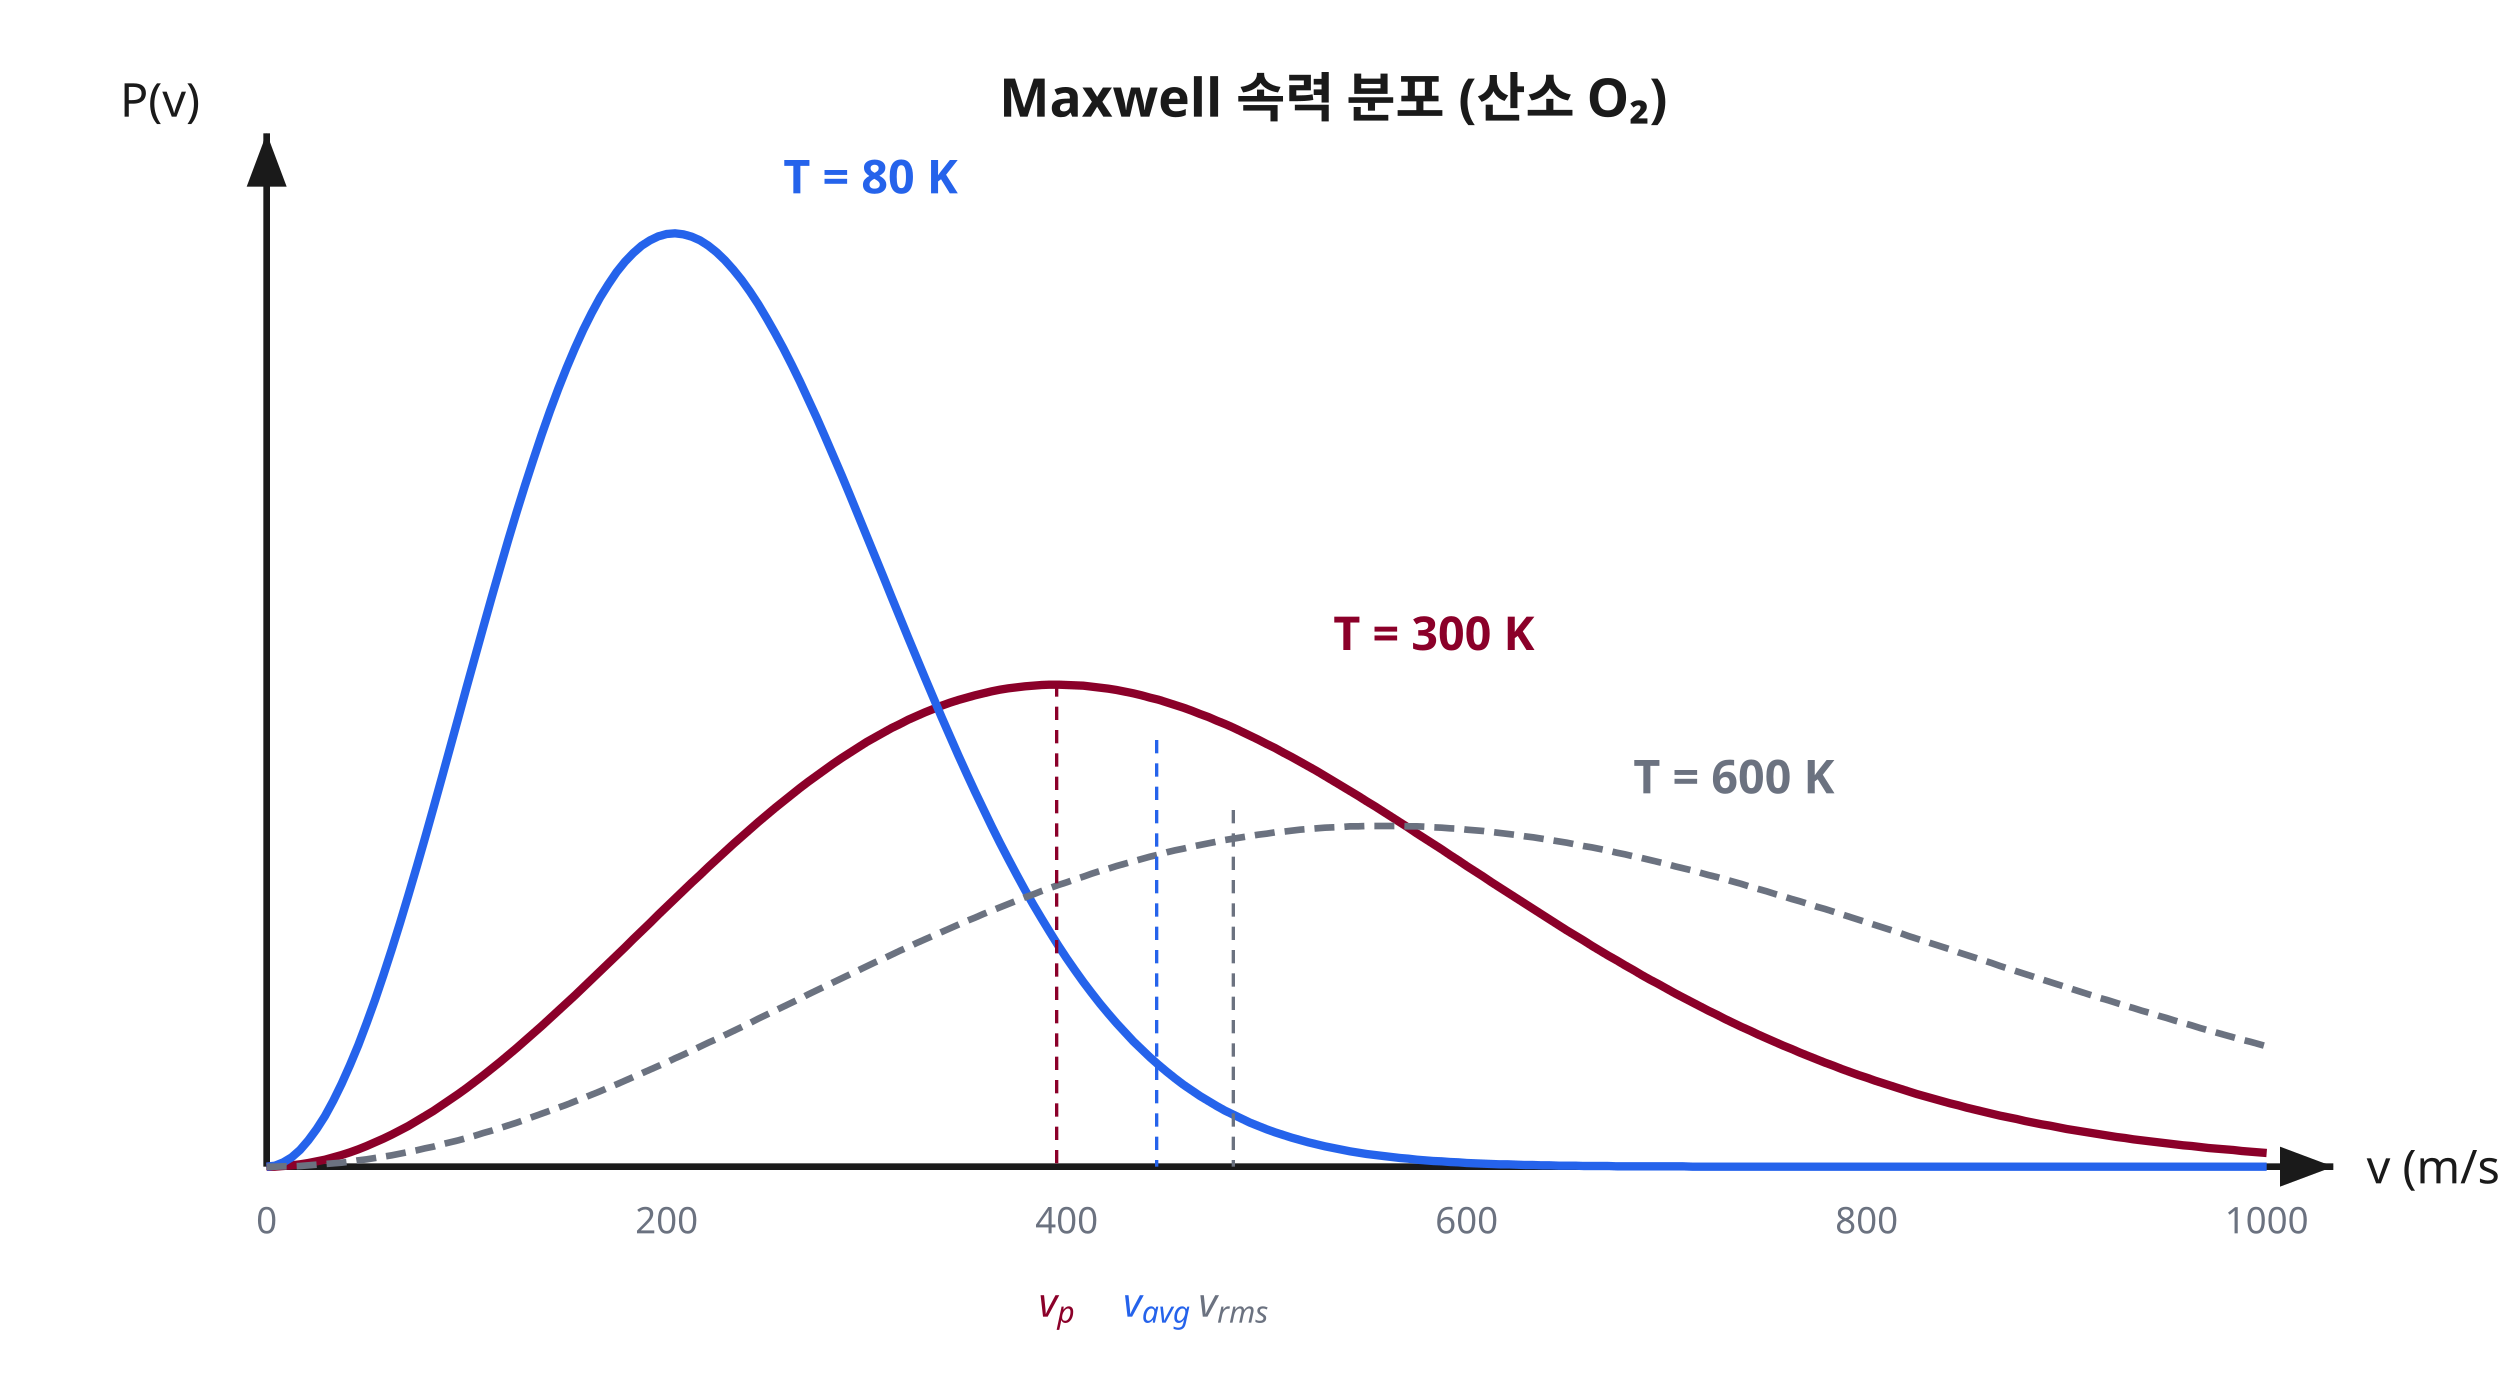
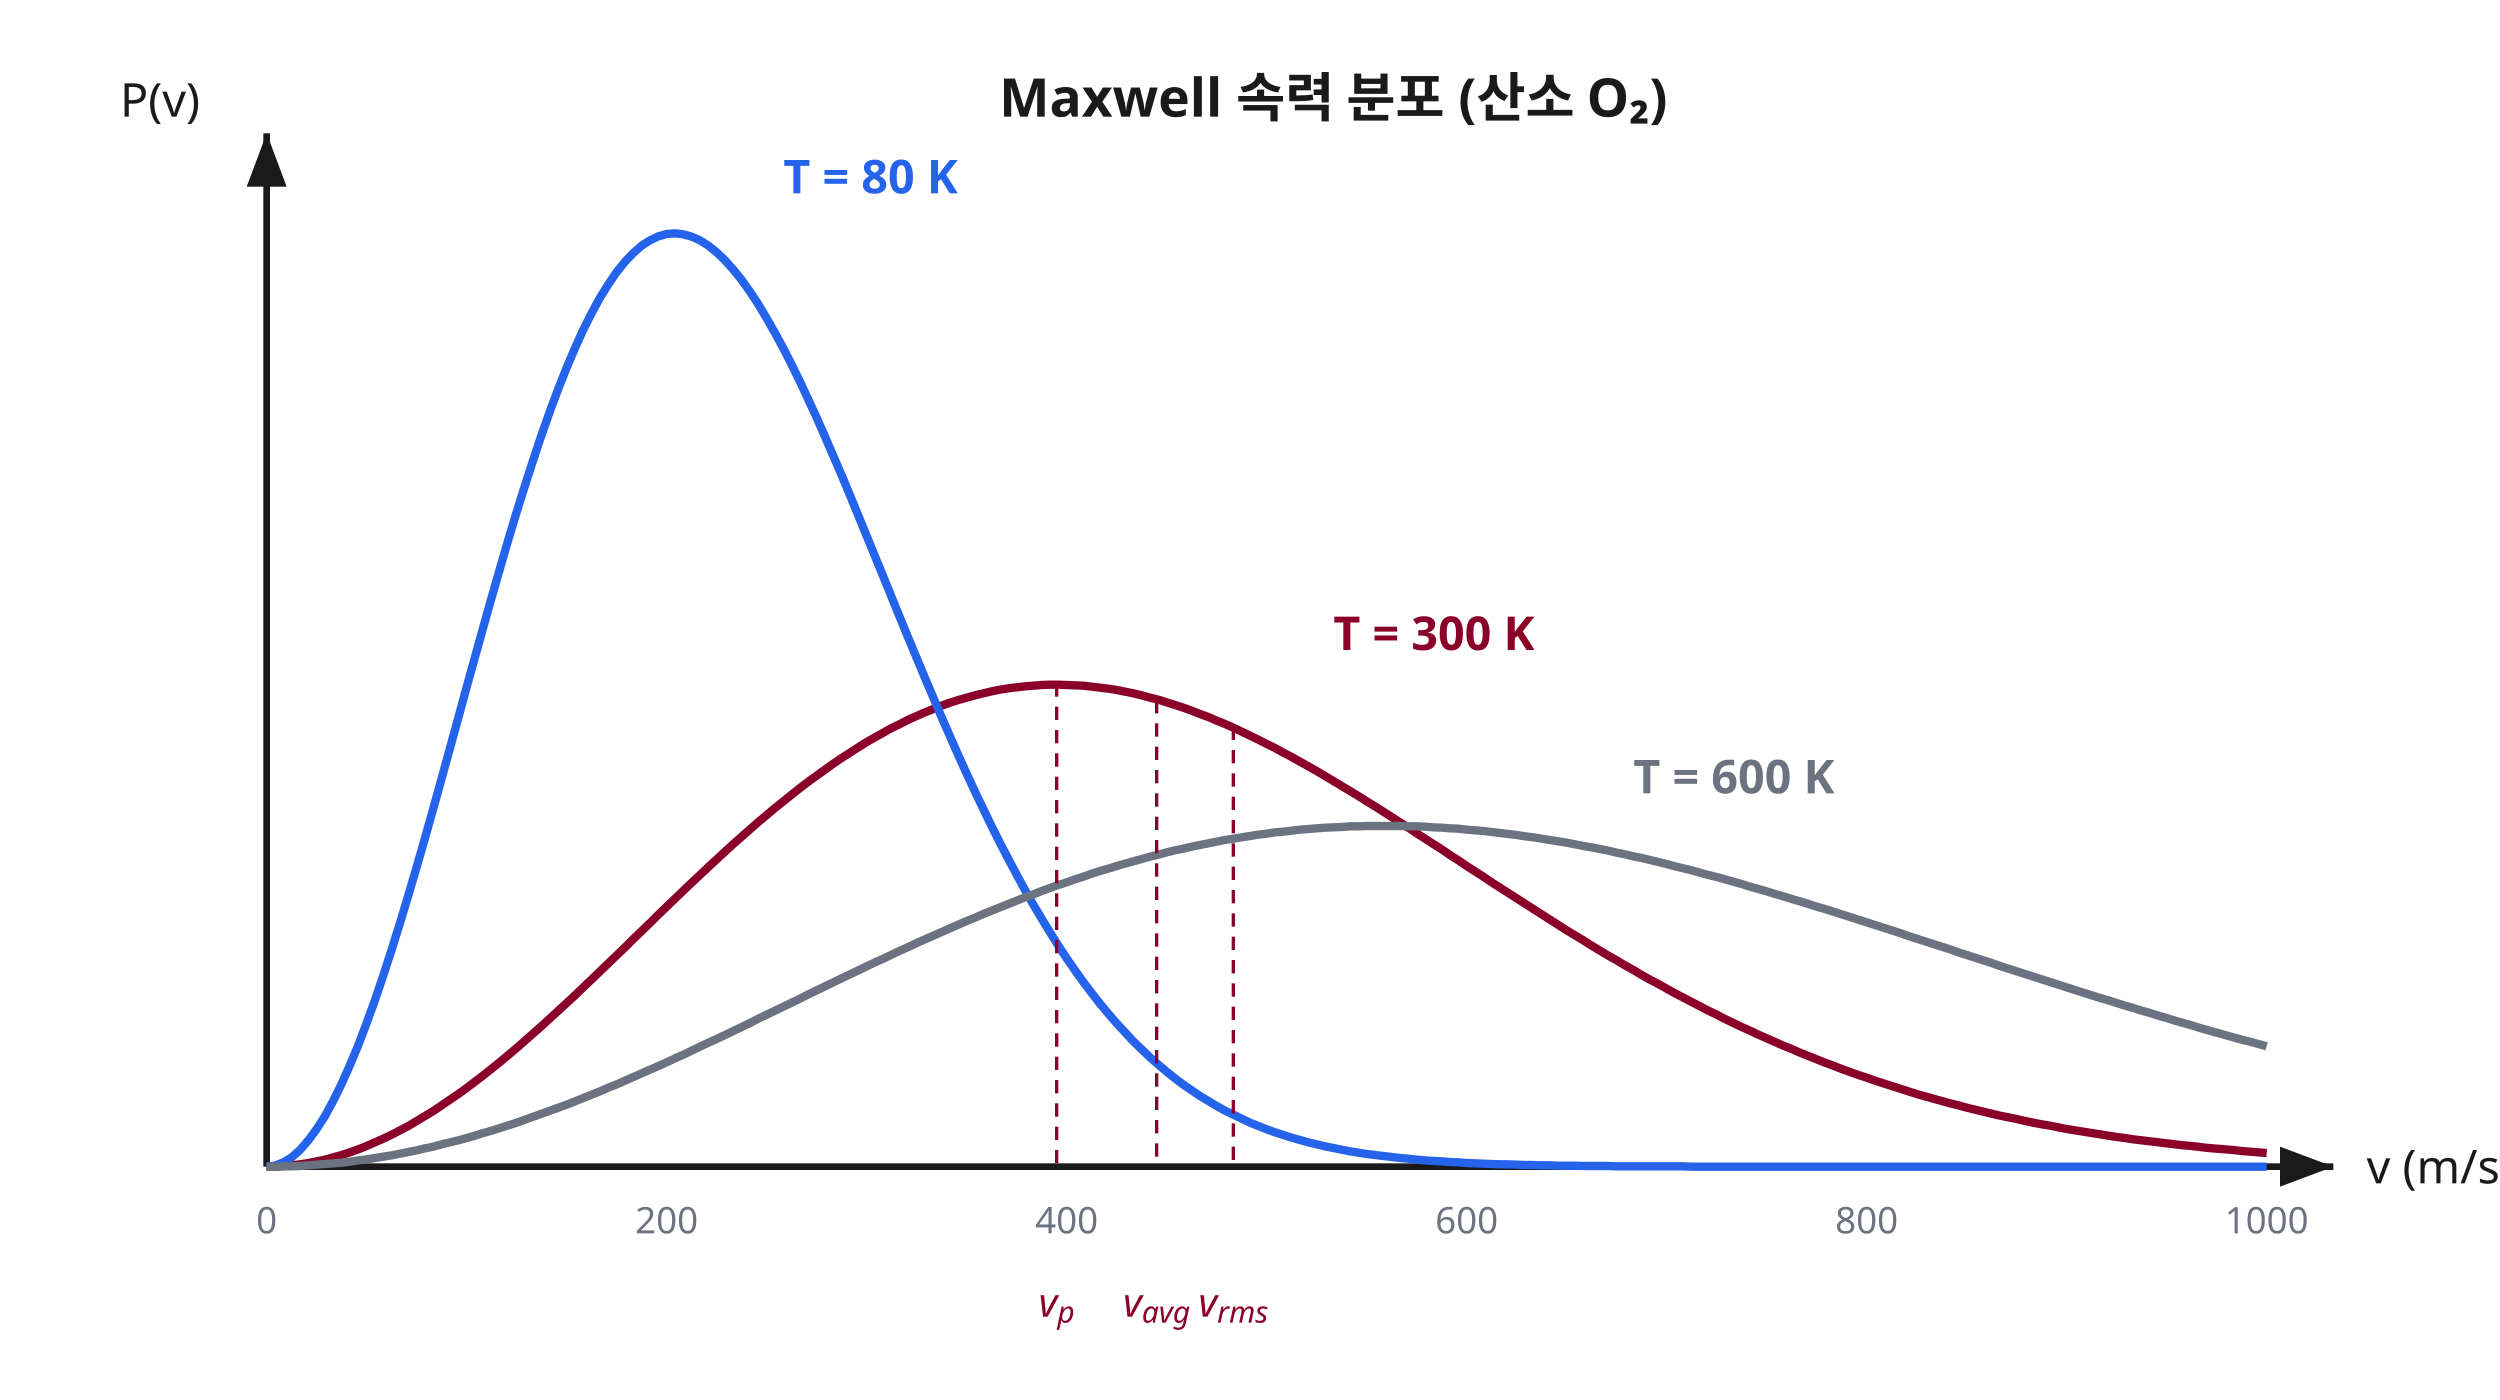
<svg xmlns="http://www.w3.org/2000/svg" viewBox="0 0 750 420" font-family="sans-serif">
  <defs>
    <marker id="axArrow" markerWidth="8" markerHeight="6" refX="8" refY="3" orient="auto">
      <polygon points="0 0, 8 3, 0 6" fill="#1a1a1a" />
    </marker>
  </defs>
  <line x1="80" y1="350" x2="700" y2="350" stroke="#1a1a1a" stroke-width="2" marker-end="url(#axArrow)" />
  <line x1="80" y1="350" x2="80" y2="40" stroke="#1a1a1a" stroke-width="2" marker-end="url(#axArrow)" />
  <text x="710" y="355" font-size="14" fill="#1a1a1a">v (m/s)</text>
  <text x="60" y="35" font-size="14" fill="#1a1a1a" text-anchor="end">P(v)</text>
  <text x="80" y="370" font-size="11" fill="#6B7280" text-anchor="middle">0</text>
  <text x="200" y="370" font-size="11" fill="#6B7280" text-anchor="middle">200</text>
  <text x="320" y="370" font-size="11" fill="#6B7280" text-anchor="middle">400</text>
  <text x="440" y="370" font-size="11" fill="#6B7280" text-anchor="middle">600</text>
  <text x="560" y="370" font-size="11" fill="#6B7280" text-anchor="middle">800</text>
  <text x="680" y="370" font-size="11" fill="#6B7280" text-anchor="middle">1000</text>
  <path d="M 80.0,350.0 L 82.5,350.0 L 85.0,349.8 L 87.5,349.6 L 90.0,349.3 L 92.5,348.9 L 95.0,348.4 L 97.5,347.9 L 100.0,347.2 L 102.5,346.5 L 105.0,345.7 L 107.5,344.8 L 110.0,343.8 L 112.5,342.7 L 115.0,341.6 L 117.5,340.4 L 120.0,339.1 L 122.5,337.8 L 125.0,336.3 L 127.5,334.8 L 130.0,333.3 L 132.5,331.6 L 135.0,329.9 L 137.5,328.2 L 140.0,326.4 L 142.5,324.5 L 145.0,322.6 L 147.5,320.6 L 150.0,318.6 L 152.5,316.5 L 155.0,314.4 L 157.5,312.2 L 160.0,310.0 L 162.5,307.8 L 165.0,305.5 L 167.5,303.2 L 170.0,300.9 L 172.5,298.6 L 175.0,296.2 L 177.5,293.8 L 180.0,291.4 L 182.5,289.0 L 185.0,286.6 L 187.5,284.2 L 190.0,281.7 L 192.5,279.3 L 195.0,276.9 L 197.5,274.4 L 200.0,272.0 L 202.5,269.6 L 205.0,267.2 L 207.5,264.8 L 210.0,262.5 L 212.5,260.1 L 215.0,257.8 L 217.5,255.5 L 220.0,253.2 L 222.5,251.0 L 225.0,248.8 L 227.5,246.6 L 230.0,244.5 L 232.5,242.4 L 235.0,240.4 L 237.5,238.4 L 240.0,236.4 L 242.5,234.5 L 245.0,232.7 L 247.5,230.9 L 250.0,229.1 L 252.5,227.4 L 255.0,225.8 L 257.5,224.2 L 260.0,222.6 L 262.5,221.2 L 265.0,219.8 L 267.5,218.4 L 270.0,217.2 L 272.5,215.9 L 275.0,214.8 L 277.5,213.7 L 280.0,212.7 L 282.5,211.7 L 285.0,210.8 L 287.5,210.0 L 290.0,209.3 L 292.5,208.6 L 295.0,208.0 L 297.5,207.4 L 300.0,206.9 L 302.5,206.5 L 305.0,206.2 L 307.5,205.9 L 310.0,205.7 L 312.5,205.5 L 315.0,205.4 L 317.5,205.4 L 320.0,205.5 L 322.5,205.6 L 325.0,205.7 L 327.5,206.0 L 330.0,206.3 L 332.5,206.6 L 335.0,207.0 L 337.5,207.5 L 340.0,208.0 L 342.5,208.6 L 345.0,209.3 L 347.5,209.9 L 350.0,210.7 L 352.5,211.5 L 355.0,212.3 L 357.5,213.2 L 360.0,214.2 L 362.5,215.1 L 365.0,216.2 L 367.5,217.2 L 370.0,218.3 L 372.5,219.5 L 375.0,220.7 L 377.5,221.9 L 380.0,223.2 L 382.5,224.4 L 385.0,225.8 L 387.5,227.1 L 390.0,228.5 L 392.5,229.9 L 395.0,231.3 L 397.5,232.8 L 400.0,234.3 L 402.5,235.8 L 405.0,237.3 L 407.5,238.8 L 410.0,240.4 L 412.5,241.9 L 415.0,243.5 L 417.5,245.1 L 420.0,246.7 L 422.5,248.3 L 425.0,250.0 L 427.5,251.6 L 430.0,253.2 L 432.5,254.8 L 435.0,256.5 L 437.5,258.1 L 440.0,259.8 L 442.5,261.4 L 445.0,263.0 L 447.5,264.7 L 450.0,266.3 L 452.5,267.9 L 455.0,269.5 L 457.5,271.1 L 460.0,272.7 L 462.5,274.3 L 465.0,275.9 L 467.5,277.5 L 470.0,279.1 L 472.5,280.6 L 475.0,282.1 L 477.5,283.7 L 480.0,285.2 L 482.5,286.7 L 485.0,288.1 L 487.5,289.6 L 490.0,291.0 L 492.5,292.5 L 495.0,293.9 L 497.5,295.2 L 500.0,296.6 L 502.5,298.0 L 505.0,299.3 L 507.5,300.6 L 510.0,301.9 L 512.5,303.2 L 515.0,304.4 L 517.5,305.7 L 520.0,306.9 L 522.5,308.1 L 525.0,309.2 L 527.5,310.4 L 530.0,311.5 L 532.5,312.6 L 535.0,313.7 L 537.5,314.7 L 540.0,315.8 L 542.5,316.8 L 545.0,317.8 L 547.5,318.8 L 550.0,319.7 L 552.5,320.7 L 555.0,321.6 L 557.5,322.5 L 560.0,323.3 L 562.5,324.2 L 565.0,325.0 L 567.5,325.8 L 570.0,326.6 L 572.5,327.4 L 575.0,328.2 L 577.5,328.9 L 580.0,329.6 L 582.5,330.3 L 585.0,331.0 L 587.5,331.6 L 590.0,332.3 L 592.5,332.9 L 595.0,333.5 L 597.5,334.1 L 600.0,334.7 L 602.5,335.2 L 605.0,335.7 L 607.5,336.3 L 610.0,336.8 L 612.5,337.3 L 615.0,337.7 L 617.5,338.2 L 620.0,338.7 L 622.5,339.1 L 625.0,339.5 L 627.5,339.9 L 630.0,340.3 L 632.5,340.7 L 635.0,341.1 L 637.5,341.4 L 640.0,341.8 L 642.5,342.1 L 645.0,342.4 L 647.5,342.7 L 650.0,343.0 L 652.5,343.3 L 655.0,343.6 L 657.5,343.8 L 660.0,344.1 L 662.5,344.4 L 665.0,344.6 L 667.5,344.8 L 670.0,345.0 L 672.5,345.3 L 675.0,345.5 L 677.5,345.7 L 680.0,345.9" fill="none" stroke="#8B0029" stroke-width="2.5" />
  <path d="M 80.0,350.0 L 82.5,349.7 L 85.0,348.7 L 87.5,347.2 L 90.0,345.0 L 92.5,342.1 L 95.0,338.7 L 97.5,334.8 L 100.0,330.2 L 102.5,325.1 L 105.0,319.5 L 107.5,313.5 L 110.0,306.9 L 112.5,300.0 L 115.0,292.6 L 117.5,284.9 L 120.0,276.9 L 122.5,268.6 L 125.0,260.1 L 127.5,251.4 L 130.0,242.5 L 132.5,233.5 L 135.0,224.4 L 137.5,215.3 L 140.0,206.1 L 142.5,197.1 L 145.0,188.1 L 147.5,179.2 L 150.0,170.5 L 152.5,161.9 L 155.0,153.6 L 157.5,145.6 L 160.0,137.9 L 162.5,130.4 L 165.0,123.3 L 167.5,116.6 L 170.0,110.3 L 172.5,104.4 L 175.0,98.9 L 177.5,93.9 L 180.0,89.3 L 182.5,85.3 L 185.0,81.6 L 187.5,78.5 L 190.0,75.9 L 192.5,73.7 L 195.0,72.1 L 197.5,70.9 L 200.0,70.2 L 202.5,70.0 L 205.0,70.3 L 207.5,71.0 L 210.0,72.1 L 212.5,73.7 L 215.0,75.7 L 217.5,78.1 L 220.0,80.9 L 222.5,84.0 L 225.0,87.5 L 227.5,91.3 L 230.0,95.5 L 232.5,99.9 L 235.0,104.5 L 237.5,109.4 L 240.0,114.5 L 242.5,119.9 L 245.0,125.3 L 247.5,131.0 L 250.0,136.8 L 252.5,142.6 L 255.0,148.6 L 257.5,154.7 L 260.0,160.8 L 262.5,166.9 L 265.0,173.0 L 267.5,179.2 L 270.0,185.3 L 272.5,191.4 L 275.0,197.4 L 277.5,203.4 L 280.0,209.3 L 282.5,215.2 L 285.0,220.9 L 287.5,226.6 L 290.0,232.1 L 292.5,237.5 L 295.0,242.7 L 297.5,247.9 L 300.0,252.9 L 302.5,257.7 L 305.0,262.4 L 307.5,267.0 L 310.0,271.4 L 312.5,275.6 L 315.0,279.7 L 317.5,283.7 L 320.0,287.5 L 322.5,291.1 L 325.0,294.6 L 327.5,297.9 L 330.0,301.1 L 332.5,304.1 L 335.0,307.0 L 337.5,309.7 L 340.0,312.4 L 342.5,314.8 L 345.0,317.2 L 347.5,319.4 L 350.0,321.5 L 352.5,323.5 L 355.0,325.4 L 357.5,327.1 L 360.0,328.8 L 362.5,330.3 L 365.0,331.8 L 367.5,333.2 L 370.0,334.4 L 372.5,335.6 L 375.0,336.8 L 377.5,337.8 L 380.0,338.8 L 382.5,339.7 L 385.0,340.5 L 387.5,341.3 L 390.0,342.0 L 392.5,342.7 L 395.0,343.3 L 397.5,343.9 L 400.0,344.4 L 402.5,344.9 L 405.0,345.4 L 407.5,345.8 L 410.0,346.2 L 412.5,346.5 L 415.0,346.8 L 417.5,347.1 L 420.0,347.4 L 422.5,347.6 L 425.0,347.9 L 427.5,348.1 L 430.0,348.3 L 432.5,348.4 L 435.0,348.6 L 437.5,348.7 L 440.0,348.9 L 442.5,349.0 L 445.0,349.1 L 447.5,349.2 L 450.0,349.3 L 452.5,349.3 L 455.0,349.4 L 457.5,349.5 L 460.0,349.5 L 462.5,349.6 L 465.0,349.6 L 467.5,349.7 L 470.0,349.7 L 472.5,349.7 L 475.0,349.8 L 477.5,349.8 L 480.0,349.8 L 482.5,349.8 L 485.0,349.9 L 487.5,349.9 L 490.0,349.9 L 492.5,349.9 L 495.0,349.9 L 497.5,349.9 L 500.0,349.9 L 502.5,349.9 L 505.0,349.9 L 507.5,350.0 L 510.0,350.0 L 512.5,350.0 L 515.0,350.0 L 517.5,350.0 L 520.0,350.0 L 522.5,350.0 L 525.0,350.0 L 527.5,350.0 L 530.0,350.0 L 532.5,350.0 L 535.0,350.0 L 537.5,350.0 L 540.0,350.0 L 542.5,350.0 L 545.0,350.0 L 547.5,350.0 L 550.0,350.0 L 552.5,350.0 L 555.0,350.0 L 557.5,350.0 L 560.0,350.0 L 562.5,350.0 L 565.0,350.0 L 567.5,350.0 L 570.0,350.0 L 572.5,350.0 L 575.0,350.0 L 577.5,350.0 L 580.0,350.0 L 582.5,350.0 L 585.0,350.0 L 587.5,350.0 L 590.0,350.0 L 592.5,350.0 L 595.0,350.0 L 597.5,350.0 L 600.0,350.0 L 602.5,350.0 L 605.0,350.0 L 607.5,350.0 L 610.0,350.0 L 612.5,350.0 L 615.0,350.0 L 617.5,350.0 L 620.0,350.0 L 622.5,350.0 L 625.0,350.0 L 627.5,350.0 L 630.0,350.0 L 632.5,350.0 L 635.0,350.0 L 637.5,350.0 L 640.0,350.0 L 642.5,350.0 L 645.0,350.0 L 647.5,350.0 L 650.0,350.0 L 652.5,350.0 L 655.0,350.0 L 657.5,350.0 L 660.0,350.0 L 662.5,350.0 L 665.0,350.0 L 667.5,350.0 L 670.0,350.0 L 672.5,350.0 L 675.0,350.0 L 677.5,350.0 L 680.0,350.0" fill="none" stroke="#2563EB" stroke-width="2.5" />
-   <path d="M 80.0,350.0 L 82.5,350.0 L 85.0,349.9 L 87.5,349.9 L 90.0,349.8 L 92.5,349.6 L 95.0,349.4 L 97.5,349.2 L 100.0,349.0 L 102.5,348.8 L 105.0,348.5 L 107.5,348.1 L 110.0,347.8 L 112.5,347.4 L 115.0,347.0 L 117.5,346.6 L 120.0,346.1 L 122.5,345.6 L 125.0,345.1 L 127.5,344.5 L 130.0,344.0 L 132.5,343.3 L 135.0,342.7 L 137.5,342.1 L 140.0,341.4 L 142.5,340.7 L 145.0,339.9 L 147.5,339.2 L 150.0,338.4 L 152.5,337.6 L 155.0,336.8 L 157.5,335.9 L 160.0,335.0 L 162.5,334.1 L 165.0,333.2 L 167.5,332.3 L 170.0,331.4 L 172.5,330.4 L 175.0,329.4 L 177.5,328.4 L 180.0,327.4 L 182.5,326.3 L 185.0,325.3 L 187.5,324.2 L 190.0,323.1 L 192.5,322.0 L 195.0,320.9 L 197.5,319.8 L 200.0,318.7 L 202.5,317.5 L 205.0,316.4 L 207.5,315.2 L 210.0,314.0 L 212.5,312.8 L 215.0,311.7 L 217.5,310.5 L 220.0,309.3 L 222.5,308.1 L 225.0,306.9 L 227.5,305.6 L 230.0,304.4 L 232.5,303.2 L 235.0,302.0 L 237.5,300.8 L 240.0,299.6 L 242.5,298.3 L 245.0,297.1 L 247.5,295.9 L 250.0,294.7 L 252.5,293.5 L 255.0,292.3 L 257.5,291.1 L 260.0,289.9 L 262.5,288.7 L 265.0,287.6 L 267.5,286.4 L 270.0,285.2 L 272.5,284.1 L 275.0,282.9 L 277.5,281.8 L 280.0,280.7 L 282.5,279.6 L 285.0,278.5 L 287.5,277.4 L 290.0,276.3 L 292.5,275.3 L 295.0,274.2 L 297.5,273.2 L 300.0,272.2 L 302.5,271.2 L 305.0,270.2 L 307.5,269.2 L 310.0,268.3 L 312.5,267.3 L 315.0,266.4 L 317.5,265.5 L 320.0,264.7 L 322.5,263.8 L 325.0,263.0 L 327.5,262.1 L 330.0,261.3 L 332.5,260.6 L 335.0,259.8 L 337.5,259.1 L 340.0,258.4 L 342.5,257.7 L 345.0,257.0 L 347.5,256.4 L 350.0,255.7 L 352.5,255.1 L 355.0,254.6 L 357.5,254.0 L 360.0,253.5 L 362.5,253.0 L 365.0,252.5 L 367.5,252.0 L 370.0,251.6 L 372.5,251.2 L 375.0,250.8 L 377.5,250.4 L 380.0,250.1 L 382.5,249.7 L 385.0,249.5 L 387.5,249.2 L 390.0,248.9 L 392.5,248.7 L 395.0,248.5 L 397.5,248.3 L 400.0,248.2 L 402.5,248.1 L 405.0,247.9 L 407.5,247.9 L 410.0,247.8 L 412.5,247.8 L 415.0,247.8 L 417.5,247.8 L 420.0,247.8 L 422.5,247.9 L 425.0,247.9 L 427.5,248.0 L 430.0,248.2 L 432.5,248.3 L 435.0,248.5 L 437.5,248.6 L 440.0,248.9 L 442.5,249.1 L 445.0,249.3 L 447.5,249.6 L 450.0,249.9 L 452.5,250.2 L 455.0,250.5 L 457.5,250.9 L 460.0,251.2 L 462.5,251.6 L 465.0,252.0 L 467.5,252.4 L 470.0,252.8 L 472.5,253.3 L 475.0,253.8 L 477.5,254.2 L 480.0,254.7 L 482.5,255.2 L 485.0,255.8 L 487.5,256.3 L 490.0,256.9 L 492.5,257.4 L 495.0,258.0 L 497.5,258.6 L 500.0,259.2 L 502.5,259.9 L 505.0,260.5 L 507.5,261.1 L 510.0,261.8 L 512.5,262.5 L 515.0,263.1 L 517.5,263.8 L 520.0,264.5 L 522.5,265.2 L 525.0,266.0 L 527.5,266.7 L 530.0,267.4 L 532.5,268.2 L 535.0,268.9 L 537.5,269.7 L 540.0,270.4 L 542.5,271.2 L 545.0,272.0 L 547.5,272.7 L 550.0,273.5 L 552.5,274.3 L 555.0,275.1 L 557.5,275.9 L 560.0,276.7 L 562.5,277.5 L 565.0,278.3 L 567.5,279.1 L 570.0,279.9 L 572.5,280.8 L 575.0,281.6 L 577.5,282.4 L 580.0,283.2 L 582.5,284.0 L 585.0,284.8 L 587.5,285.7 L 590.0,286.5 L 592.5,287.3 L 595.0,288.1 L 597.5,288.9 L 600.0,289.8 L 602.5,290.6 L 605.0,291.4 L 607.5,292.2 L 610.0,293.0 L 612.5,293.8 L 615.0,294.6 L 617.5,295.4 L 620.0,296.2 L 622.5,297.0 L 625.0,297.8 L 627.5,298.6 L 630.0,299.4 L 632.5,300.1 L 635.0,300.9 L 637.5,301.7 L 640.0,302.4 L 642.5,303.2 L 645.0,303.9 L 647.5,304.7 L 650.0,305.4 L 652.5,306.2 L 655.0,306.9 L 657.5,307.6 L 660.0,308.4 L 662.5,309.1 L 665.0,309.8 L 667.5,310.5 L 670.0,311.2 L 672.5,311.9 L 675.0,312.5 L 677.5,313.2 L 680.0,313.9" fill="none" stroke="#6B7280" stroke-width="2" stroke-dasharray="6 3" />
+   <path d="M 80.0,350.0 L 82.5,350.0 L 85.0,349.9 L 87.5,349.9 L 90.0,349.8 L 92.5,349.6 L 95.0,349.4 L 97.5,349.2 L 100.0,349.0 L 102.5,348.8 L 105.0,348.5 L 107.5,348.1 L 110.0,347.8 L 112.5,347.4 L 115.0,347.0 L 117.5,346.6 L 120.0,346.1 L 122.5,345.6 L 125.0,345.1 L 127.5,344.5 L 130.0,344.0 L 132.5,343.3 L 135.0,342.7 L 137.5,342.1 L 140.0,341.4 L 142.5,340.7 L 145.0,339.9 L 147.5,339.2 L 150.0,338.4 L 152.5,337.6 L 155.0,336.8 L 157.5,335.9 L 160.0,335.0 L 162.5,334.1 L 165.0,333.2 L 167.5,332.3 L 170.0,331.4 L 172.5,330.4 L 175.0,329.4 L 177.5,328.4 L 180.0,327.4 L 182.5,326.3 L 185.0,325.3 L 187.5,324.2 L 190.0,323.1 L 192.5,322.0 L 195.0,320.9 L 197.5,319.8 L 200.0,318.7 L 202.5,317.5 L 205.0,316.4 L 207.5,315.2 L 210.0,314.0 L 212.5,312.8 L 215.0,311.7 L 217.5,310.5 L 220.0,309.3 L 222.5,308.1 L 225.0,306.9 L 227.5,305.6 L 230.0,304.4 L 232.5,303.2 L 235.0,302.0 L 237.5,300.8 L 240.0,299.6 L 242.5,298.3 L 245.0,297.1 L 247.5,295.9 L 250.0,294.7 L 252.5,293.5 L 255.0,292.3 L 257.5,291.1 L 260.0,289.9 L 262.5,288.7 L 265.0,287.6 L 267.5,286.4 L 270.0,285.2 L 272.5,284.1 L 275.0,282.9 L 277.5,281.8 L 280.0,280.7 L 282.5,279.6 L 285.0,278.5 L 287.5,277.4 L 290.0,276.3 L 292.5,275.3 L 295.0,274.2 L 297.5,273.2 L 300.0,272.2 L 302.5,271.2 L 305.0,270.2 L 307.5,269.2 L 310.0,268.3 L 312.5,267.3 L 315.0,266.4 L 317.5,265.5 L 320.0,264.7 L 322.5,263.8 L 325.0,263.0 L 327.5,262.1 L 330.0,261.3 L 332.5,260.6 L 335.0,259.8 L 337.5,259.1 L 340.0,258.4 L 342.5,257.7 L 345.0,257.0 L 347.5,256.4 L 350.0,255.7 L 352.5,255.1 L 355.0,254.6 L 357.5,254.0 L 360.0,253.5 L 362.5,253.0 L 365.0,252.5 L 367.5,252.0 L 370.0,251.6 L 372.5,251.2 L 375.0,250.8 L 377.5,250.4 L 380.0,250.1 L 382.5,249.7 L 385.0,249.5 L 387.5,249.2 L 390.0,248.9 L 392.5,248.7 L 395.0,248.5 L 397.5,248.3 L 400.0,248.2 L 402.5,248.1 L 405.0,247.9 L 407.5,247.9 L 410.0,247.8 L 412.5,247.8 L 415.0,247.8 L 417.5,247.8 L 420.0,247.8 L 422.5,247.9 L 425.0,247.9 L 427.5,248.0 L 430.0,248.2 L 432.5,248.3 L 435.0,248.5 L 437.5,248.6 L 440.0,248.9 L 442.5,249.1 L 445.0,249.3 L 447.5,249.6 L 450.0,249.9 L 452.5,250.2 L 455.0,250.5 L 457.5,250.9 L 460.0,251.2 L 462.5,251.6 L 465.0,252.0 L 467.5,252.4 L 470.0,252.8 L 472.5,253.3 L 475.0,253.8 L 477.5,254.2 L 480.0,254.7 L 482.5,255.2 L 485.0,255.8 L 487.5,256.3 L 490.0,256.9 L 492.5,257.4 L 495.0,258.0 L 497.5,258.6 L 500.0,259.2 L 502.5,259.9 L 505.0,260.5 L 507.5,261.1 L 510.0,261.8 L 512.5,262.5 L 515.0,263.1 L 517.5,263.8 L 520.0,264.5 L 522.5,265.2 L 525.0,266.0 L 527.5,266.7 L 530.0,267.4 L 532.5,268.2 L 535.0,268.9 L 537.5,269.7 L 540.0,270.4 L 542.5,271.2 L 545.0,272.0 L 547.5,272.7 L 550.0,273.5 L 552.5,274.3 L 555.0,275.1 L 557.5,275.9 L 560.0,276.7 L 562.5,277.5 L 565.0,278.3 L 567.5,279.1 L 570.0,279.9 L 572.5,280.8 L 575.0,281.6 L 577.5,282.4 L 580.0,283.2 L 582.5,284.0 L 585.0,284.8 L 587.5,285.7 L 590.0,286.5 L 592.5,287.3 L 595.0,288.1 L 597.5,288.9 L 600.0,289.8 L 602.5,290.6 L 605.0,291.4 L 607.5,292.2 L 610.0,293.0 L 612.5,293.8 L 615.0,294.6 L 617.5,295.4 L 620.0,296.2 L 622.5,297.0 L 625.0,297.8 L 627.5,298.6 L 630.0,299.4 L 632.5,300.1 L 635.0,300.9 L 637.5,301.7 L 640.0,302.4 L 642.5,303.2 L 645.0,303.9 L 647.5,304.7 L 650.0,305.4 L 652.5,306.2 L 655.0,306.9 L 657.5,307.6 L 660.0,308.4 L 662.5,309.1 L 665.0,309.8 L 667.5,310.5 L 670.0,311.2 L 672.5,311.9 L 675.0,312.5 L 677.5,313.2 L 680.0,313.9" fill="none" stroke="#6B7280" stroke-width="2.5" />
  <text x="400" y="195" font-size="14" font-weight="bold" fill="#8B0029">T = 300 K</text>
  <text x="235" y="58" font-size="14" font-weight="bold" fill="#2563EB">T = 80 K</text>
  <text x="490" y="238" font-size="14" font-weight="bold" fill="#6B7280">T = 600 K</text>
  <line x1="317" y1="205" x2="317" y2="350" stroke="#8B0029" stroke-width="1" stroke-dasharray="4 3" />
  <text x="317" y="395" font-size="12" fill="#8B0029" text-anchor="middle" font-style="italic">v<tspan font-size="9" baseline-shift="sub">p</tspan>
  </text>
-   <line x1="347" y1="222" x2="347" y2="350" stroke="#2563EB" stroke-width="1" stroke-dasharray="4 3" />
-   <text x="347" y="395" font-size="12" fill="#2563EB" text-anchor="middle" font-style="italic">v<tspan font-size="9" baseline-shift="sub">avg</tspan>
+   <line x1="347" y1="210" x2="347" y2="350" stroke="#8B0029" stroke-width="1" stroke-dasharray="4 3" />
+   <text x="347" y="395" font-size="12" fill="#8B0029" text-anchor="middle" font-style="italic">v<tspan font-size="9" baseline-shift="sub">avg</tspan>
  </text>
-   <line x1="370" y1="243" x2="370" y2="350" stroke="#6B7280" stroke-width="1" stroke-dasharray="4 3" />
-   <text x="370" y="395" font-size="12" fill="#6B7280" text-anchor="middle" font-style="italic">v<tspan font-size="9" baseline-shift="sub">rms</tspan>
+   <line x1="370" y1="218" x2="370" y2="350" stroke="#8B0029" stroke-width="1" stroke-dasharray="4 3" />
+   <text x="370" y="395" font-size="12" fill="#8B0029" text-anchor="middle" font-style="italic">v<tspan font-size="9" baseline-shift="sub">rms</tspan>
  </text>
  <text x="400" y="35" text-anchor="middle" font-size="16" font-weight="bold" fill="#1a1a1a">Maxwell 속력 분포 (산소 O₂)</text>
</svg>
